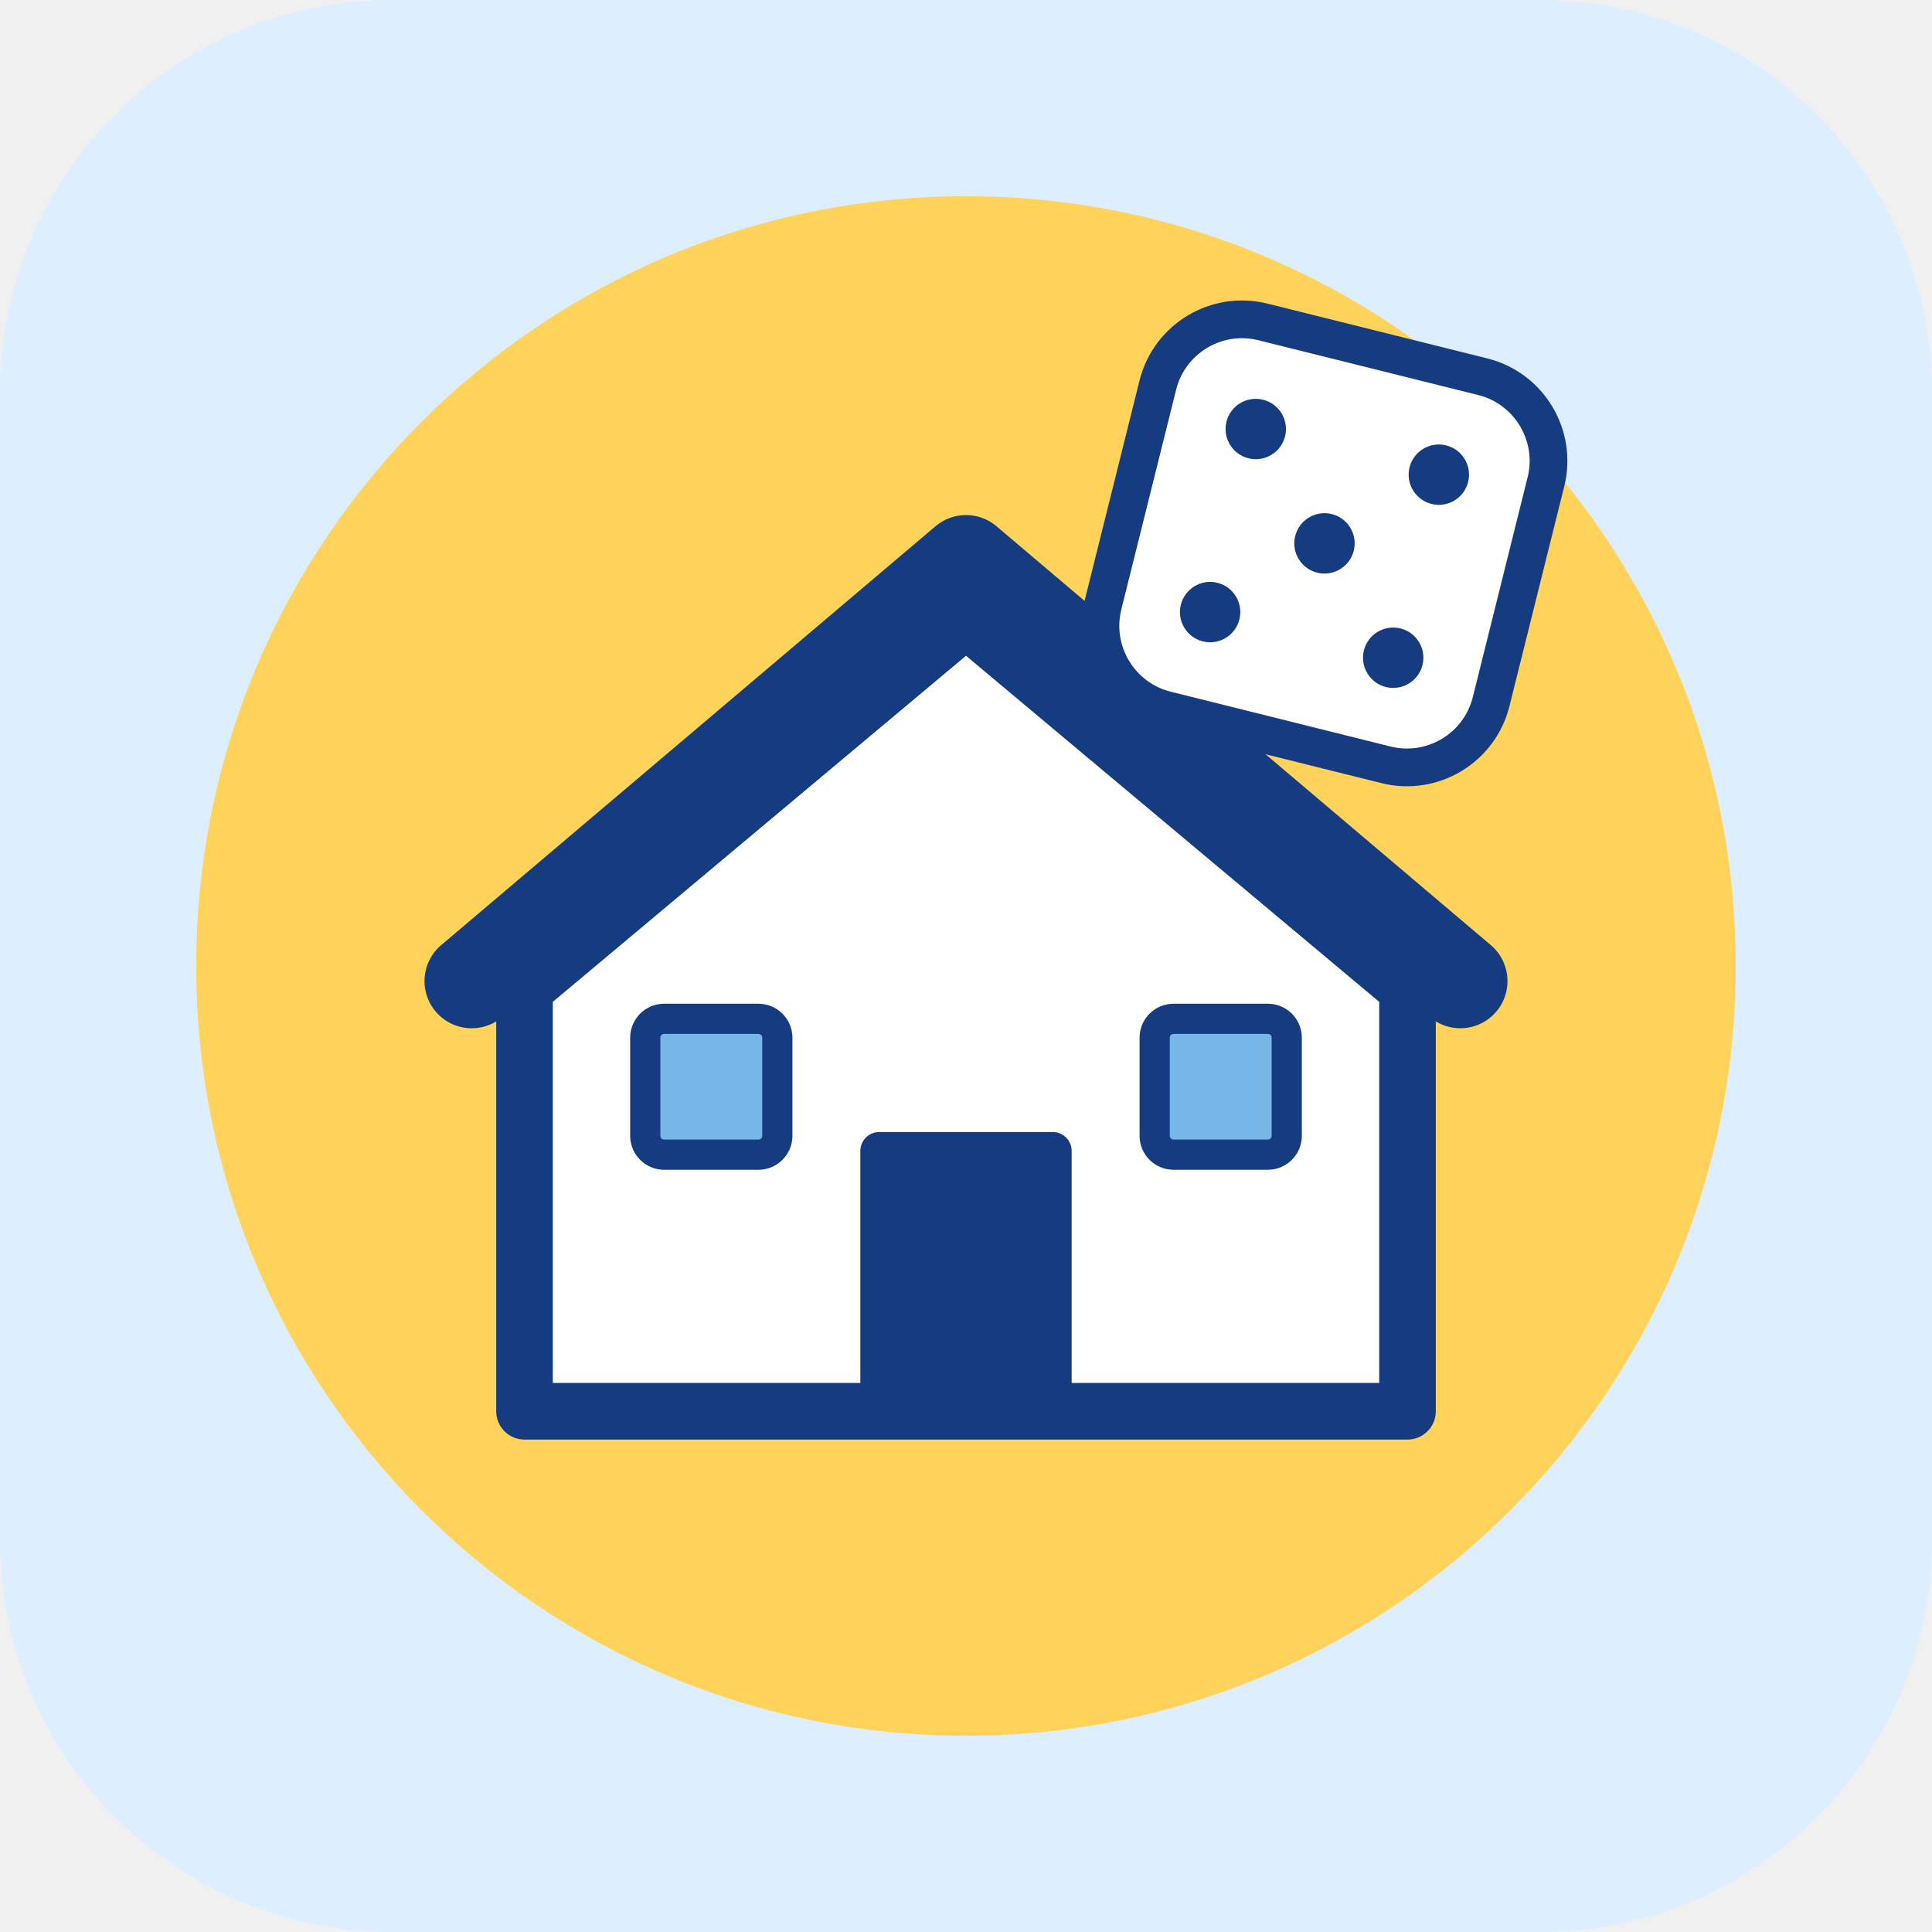
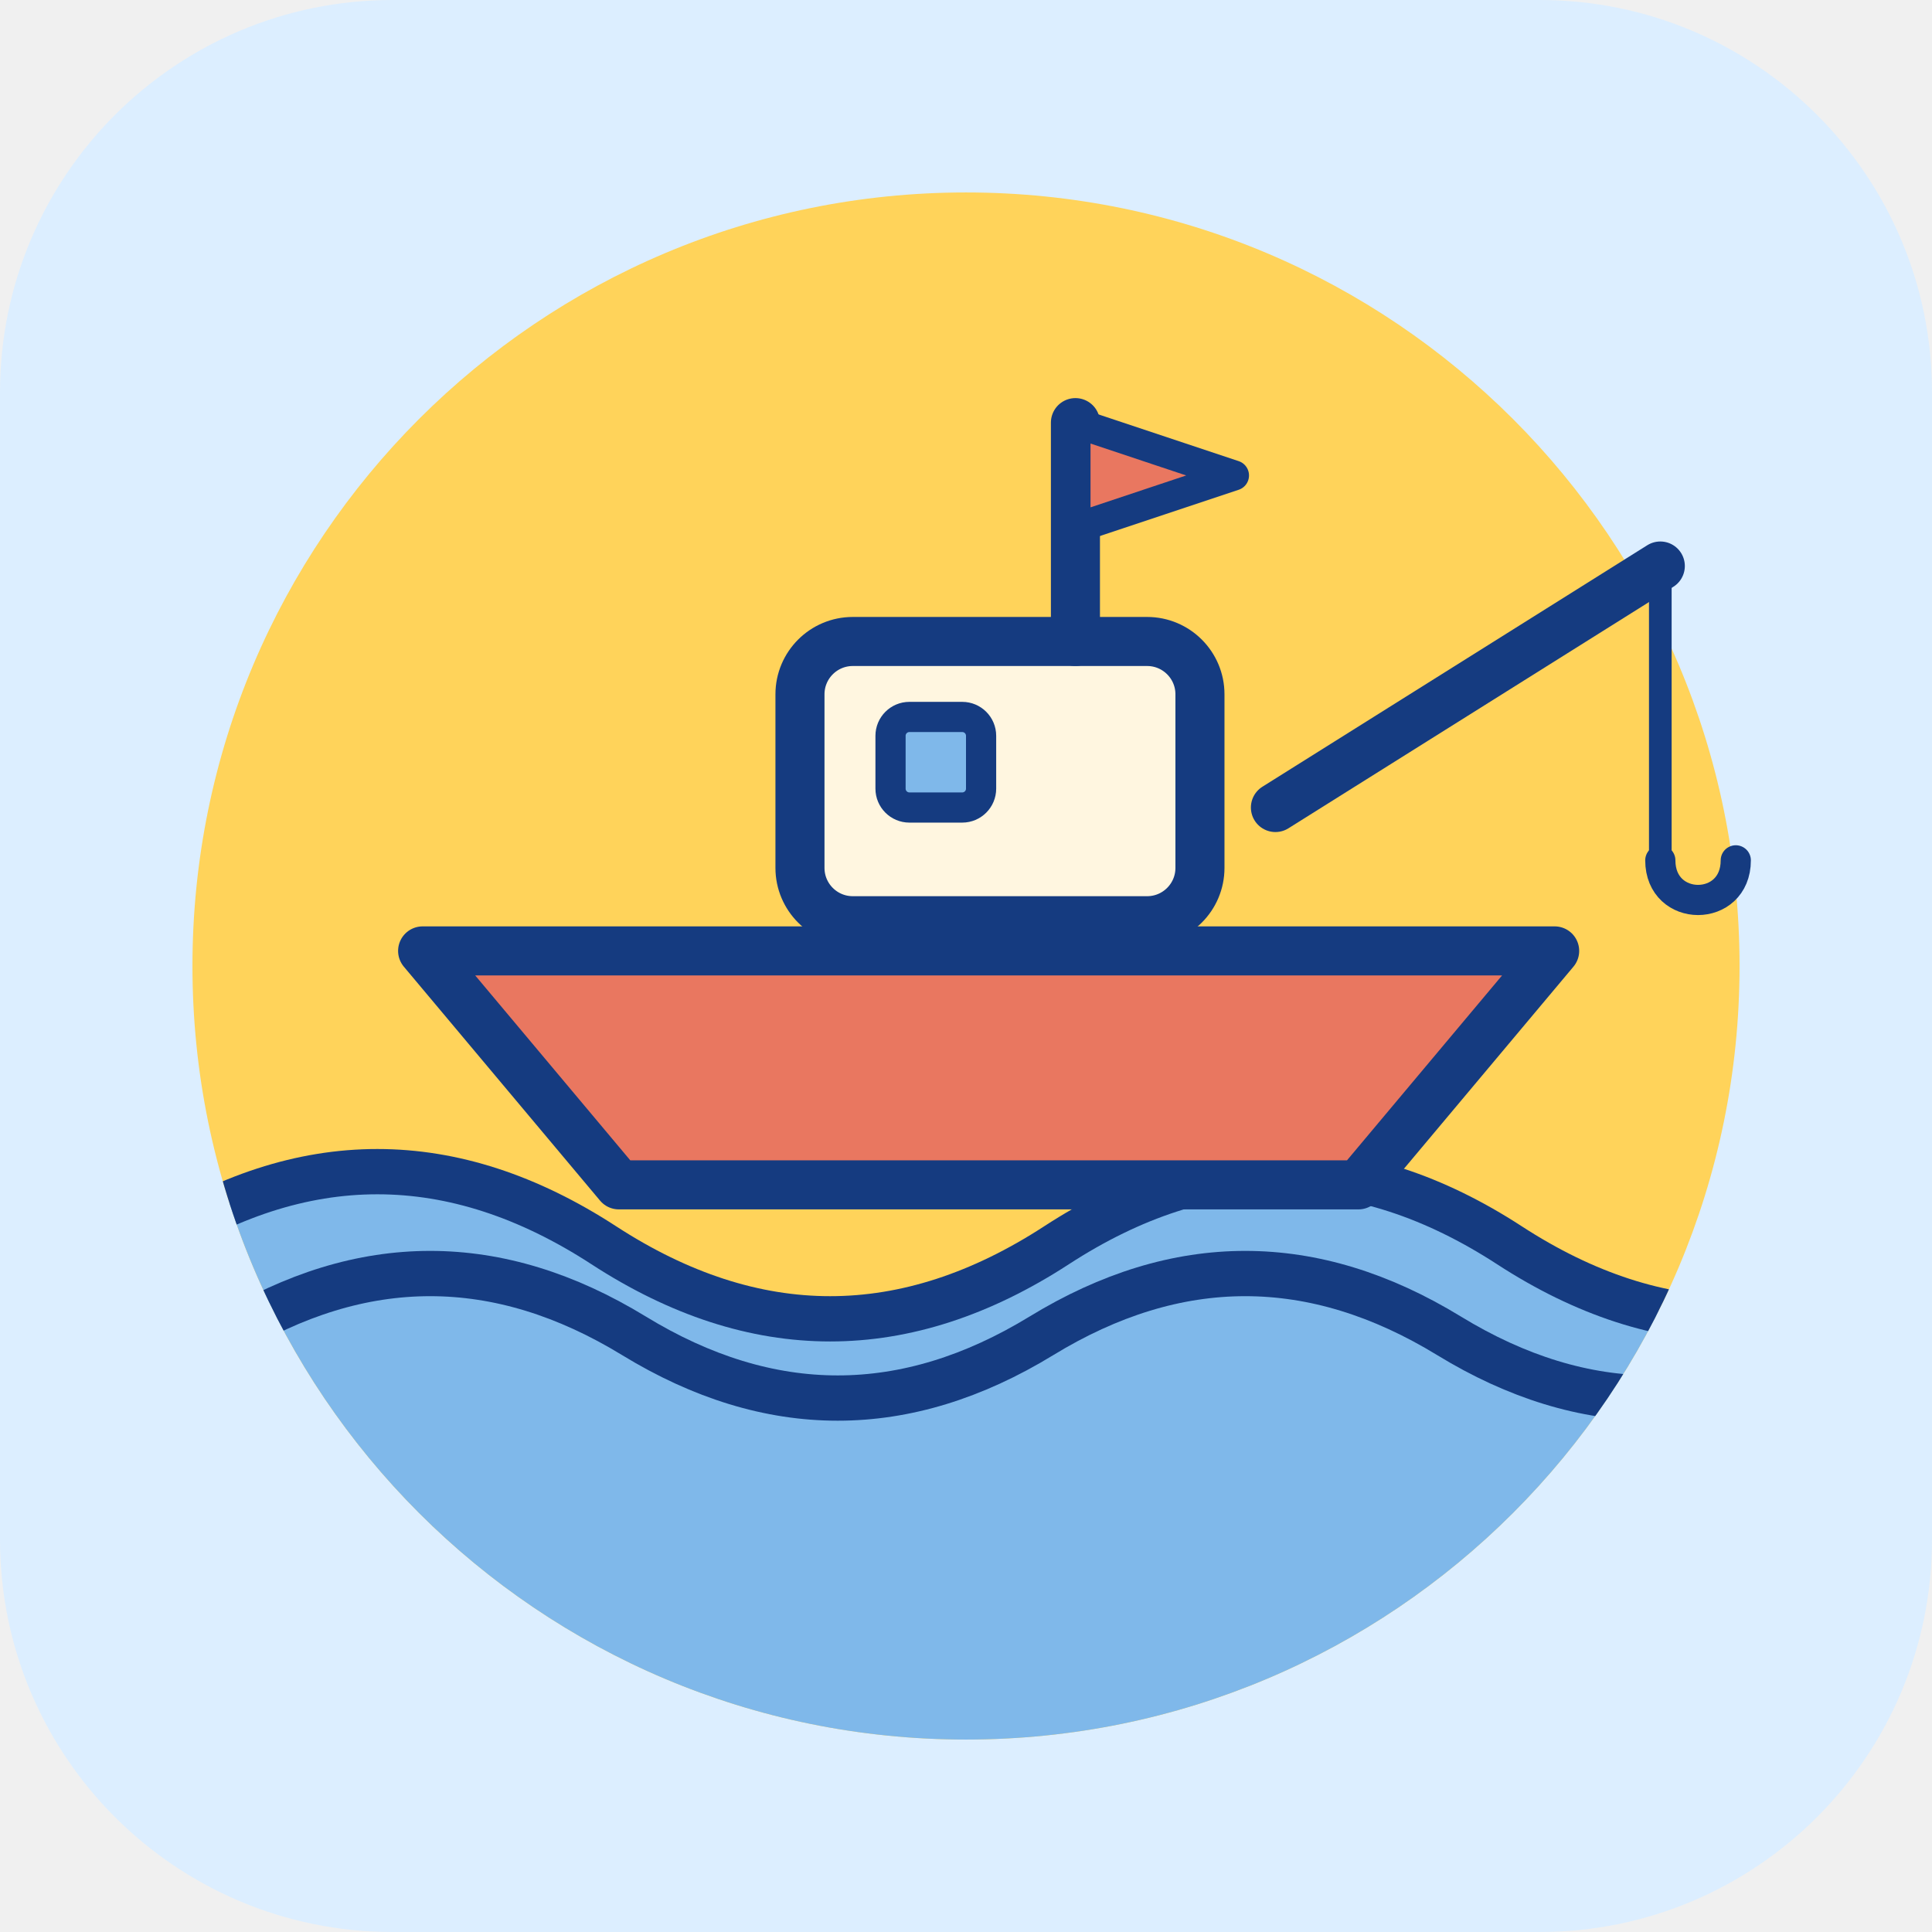
<svg xmlns="http://www.w3.org/2000/svg" viewBox="0 0 512 512">
-   <rect width="512" height="512" rx="104" fill="#DCEEFF" />
-   <circle cx="256" cy="256" r="204" fill="#FFD35A" />
-   <g stroke="#153B80" stroke-linecap="round" stroke-linejoin="round">
-     <path d="M139 262 256 164 373 262v112H139Z" fill="#fff" stroke-width="15" />
-     <path d="m125 260 131-111 131 111" fill="none" stroke-width="25" />
-     <path d="M233 374v-69h46v69" fill="#153B80" stroke-width="10" />
-     <rect x="171" y="270" width="35" height="36" rx="5" fill="#77B7E7" stroke-width="8" />
-     <rect x="306" y="270" width="35" height="36" rx="5" fill="#77B7E7" stroke-width="8" />
+   <rect width="512" height="512" rx="104" fill="#dceeff" />
+   <circle cx="256" cy="256" r="205" fill="#ffd35a" />
+   <clipPath id="c">
+     <circle cx="256" cy="256" r="205" />
+   </clipPath>
+   <g clip-path="url(#c)">
+     <path d="M40 330c40-26 80-26 120 0s80 26 120 0 80-26 120 0 80 26 120 0V470H40Z" fill="#7fb8ea" stroke="#153b80" stroke-width="12" stroke-linejoin="round" />
  </g>
-   <g transform="translate(298 91) rotate(14 53 53)">
-     <rect width="106" height="106" rx="23" fill="#fff" stroke="#153B80" stroke-width="10" />
-     <g fill="#153B80">
-       <circle cx="28" cy="28" r="8" />
-       <circle cx="78" cy="28" r="8" />
-       <circle cx="53" cy="53" r="8" />
-       <circle cx="28" cy="78" r="8" />
-       <circle cx="78" cy="78" r="8" />
-     </g>
+   <g stroke="#153b80" stroke-width="13" stroke-linejoin="round" stroke-linecap="round">
+     <path d="M338 214 440 150" fill="none" />
+     <path d="M440 150v78" fill="none" stroke-width="6" />
+     <path d="M440 228c0 14 20 14 20 0" fill="none" stroke-width="8" />
+     <rect x="212" y="170" width="106" height="74" rx="14" fill="#fff6e0" />
+     <rect x="236" y="190" width="24" height="24" rx="5" fill="#7fb8ea" stroke-width="8" />
+     <path d="M285 112v58" fill="none" />
+     <path d="M285 112l42 14-42 14Z" fill="#e97760" stroke-width="8" />
+     <path d="M112 252h300l-52 62H164Z" fill="#e97760" />
  </g>
+   <path d="M60 354c36-22 72-22 108 0s72 22 108 0 72-22 108 0 72 22 108 0" fill="none" stroke="#153b80" stroke-width="12" stroke-linecap="round" clip-path="url(#c)" />
</svg>
